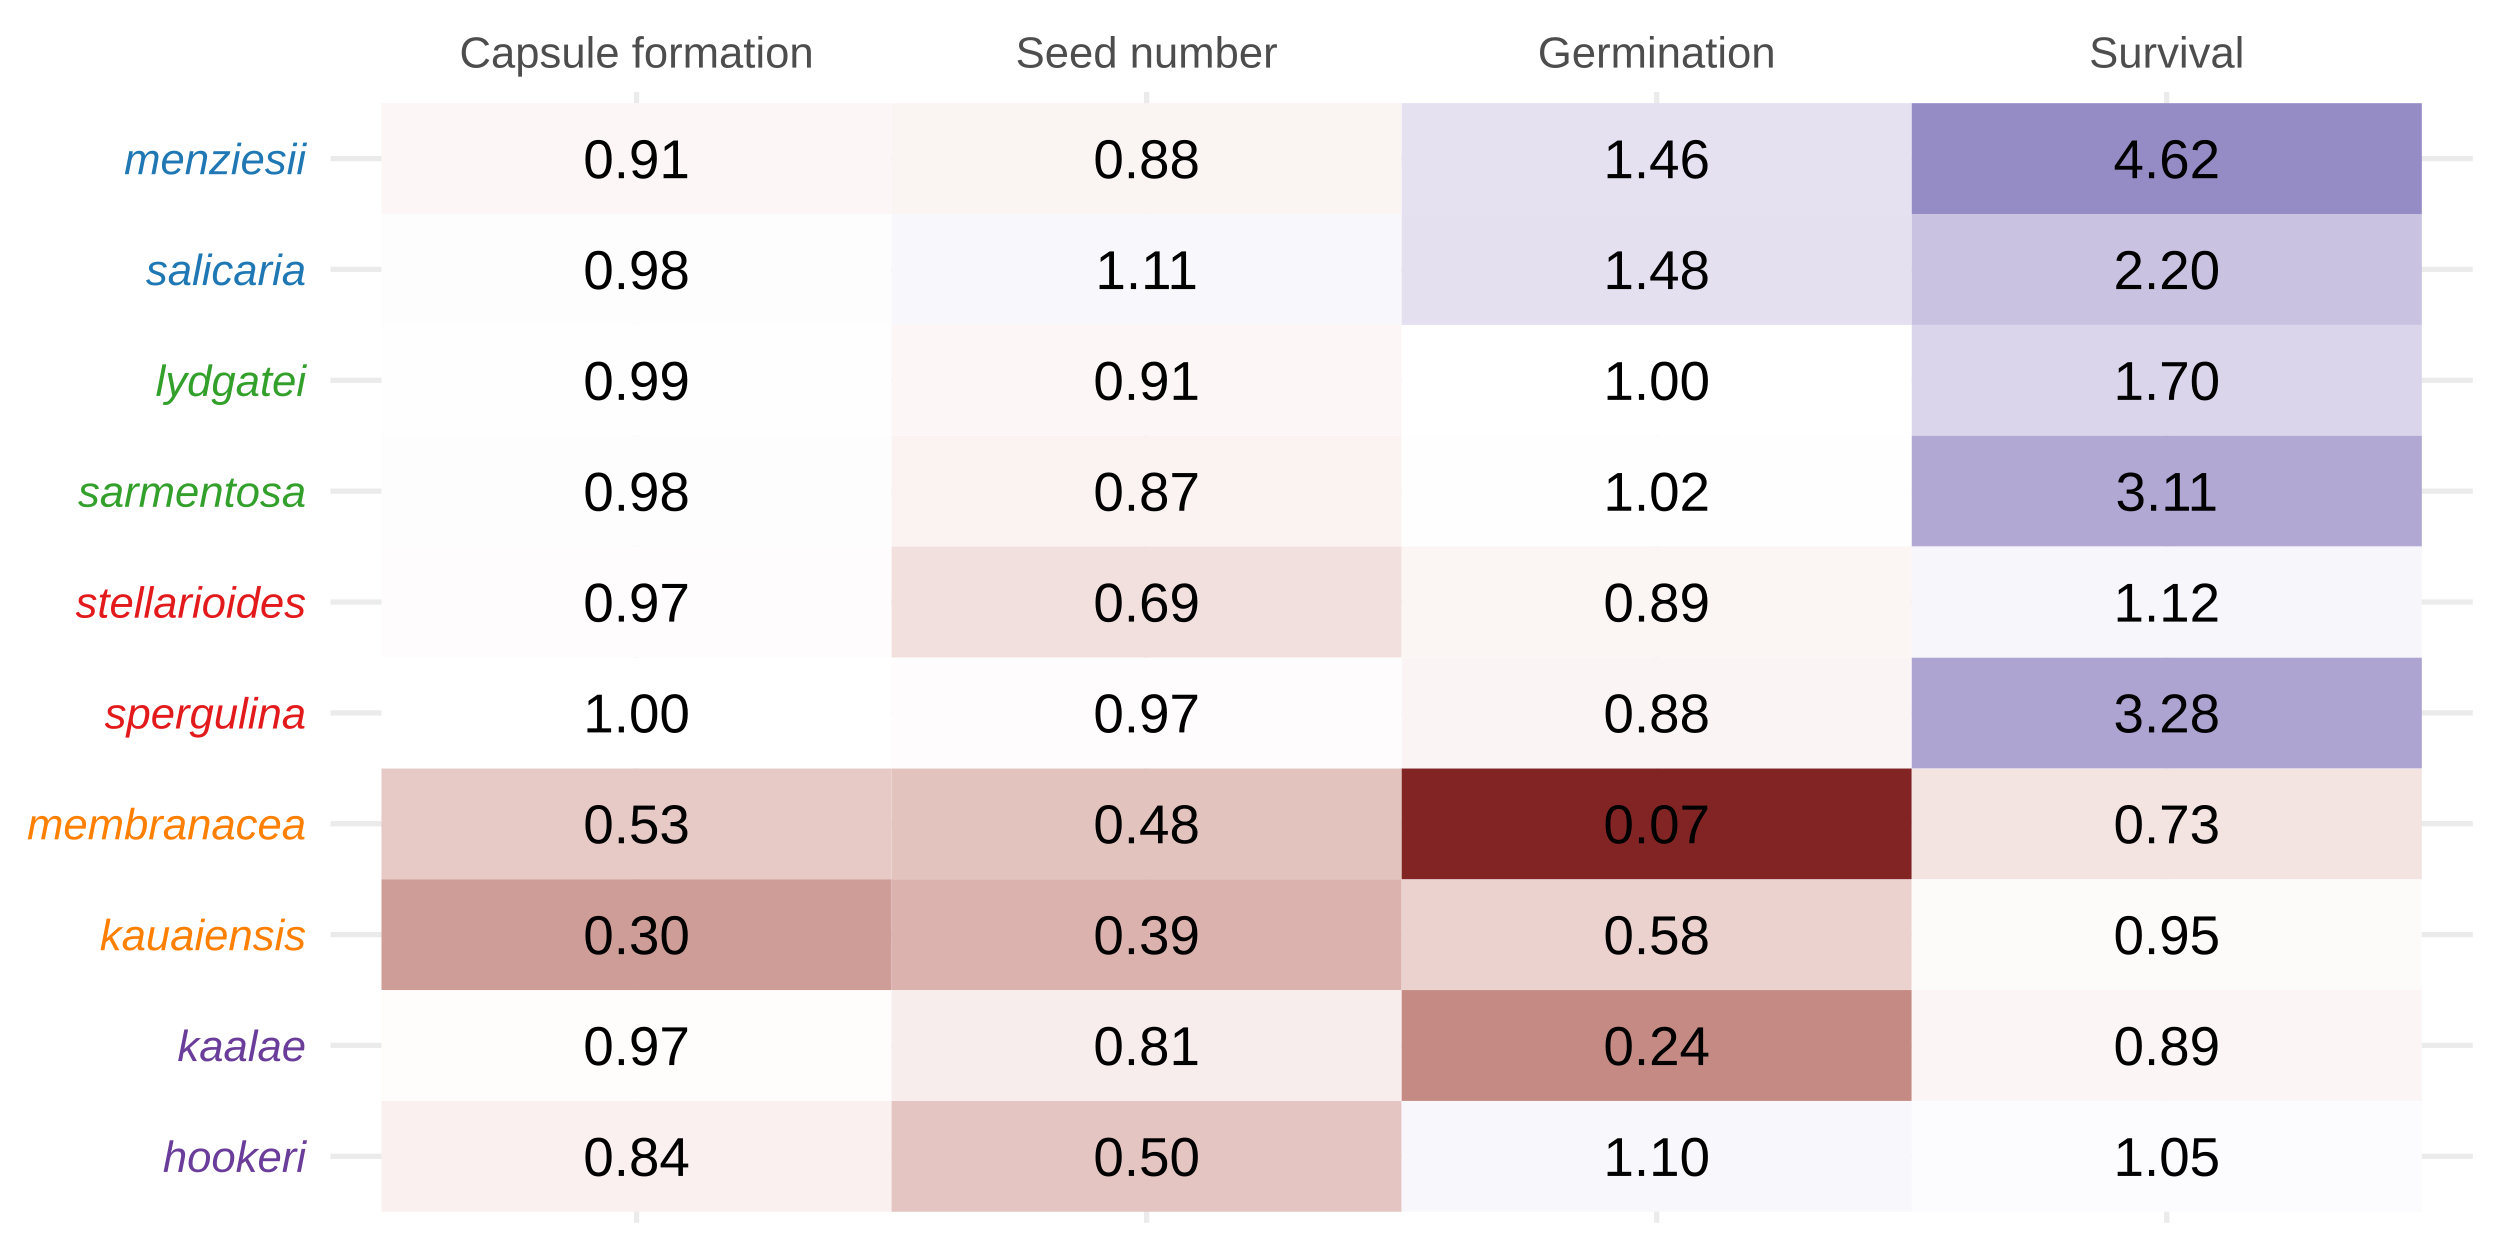
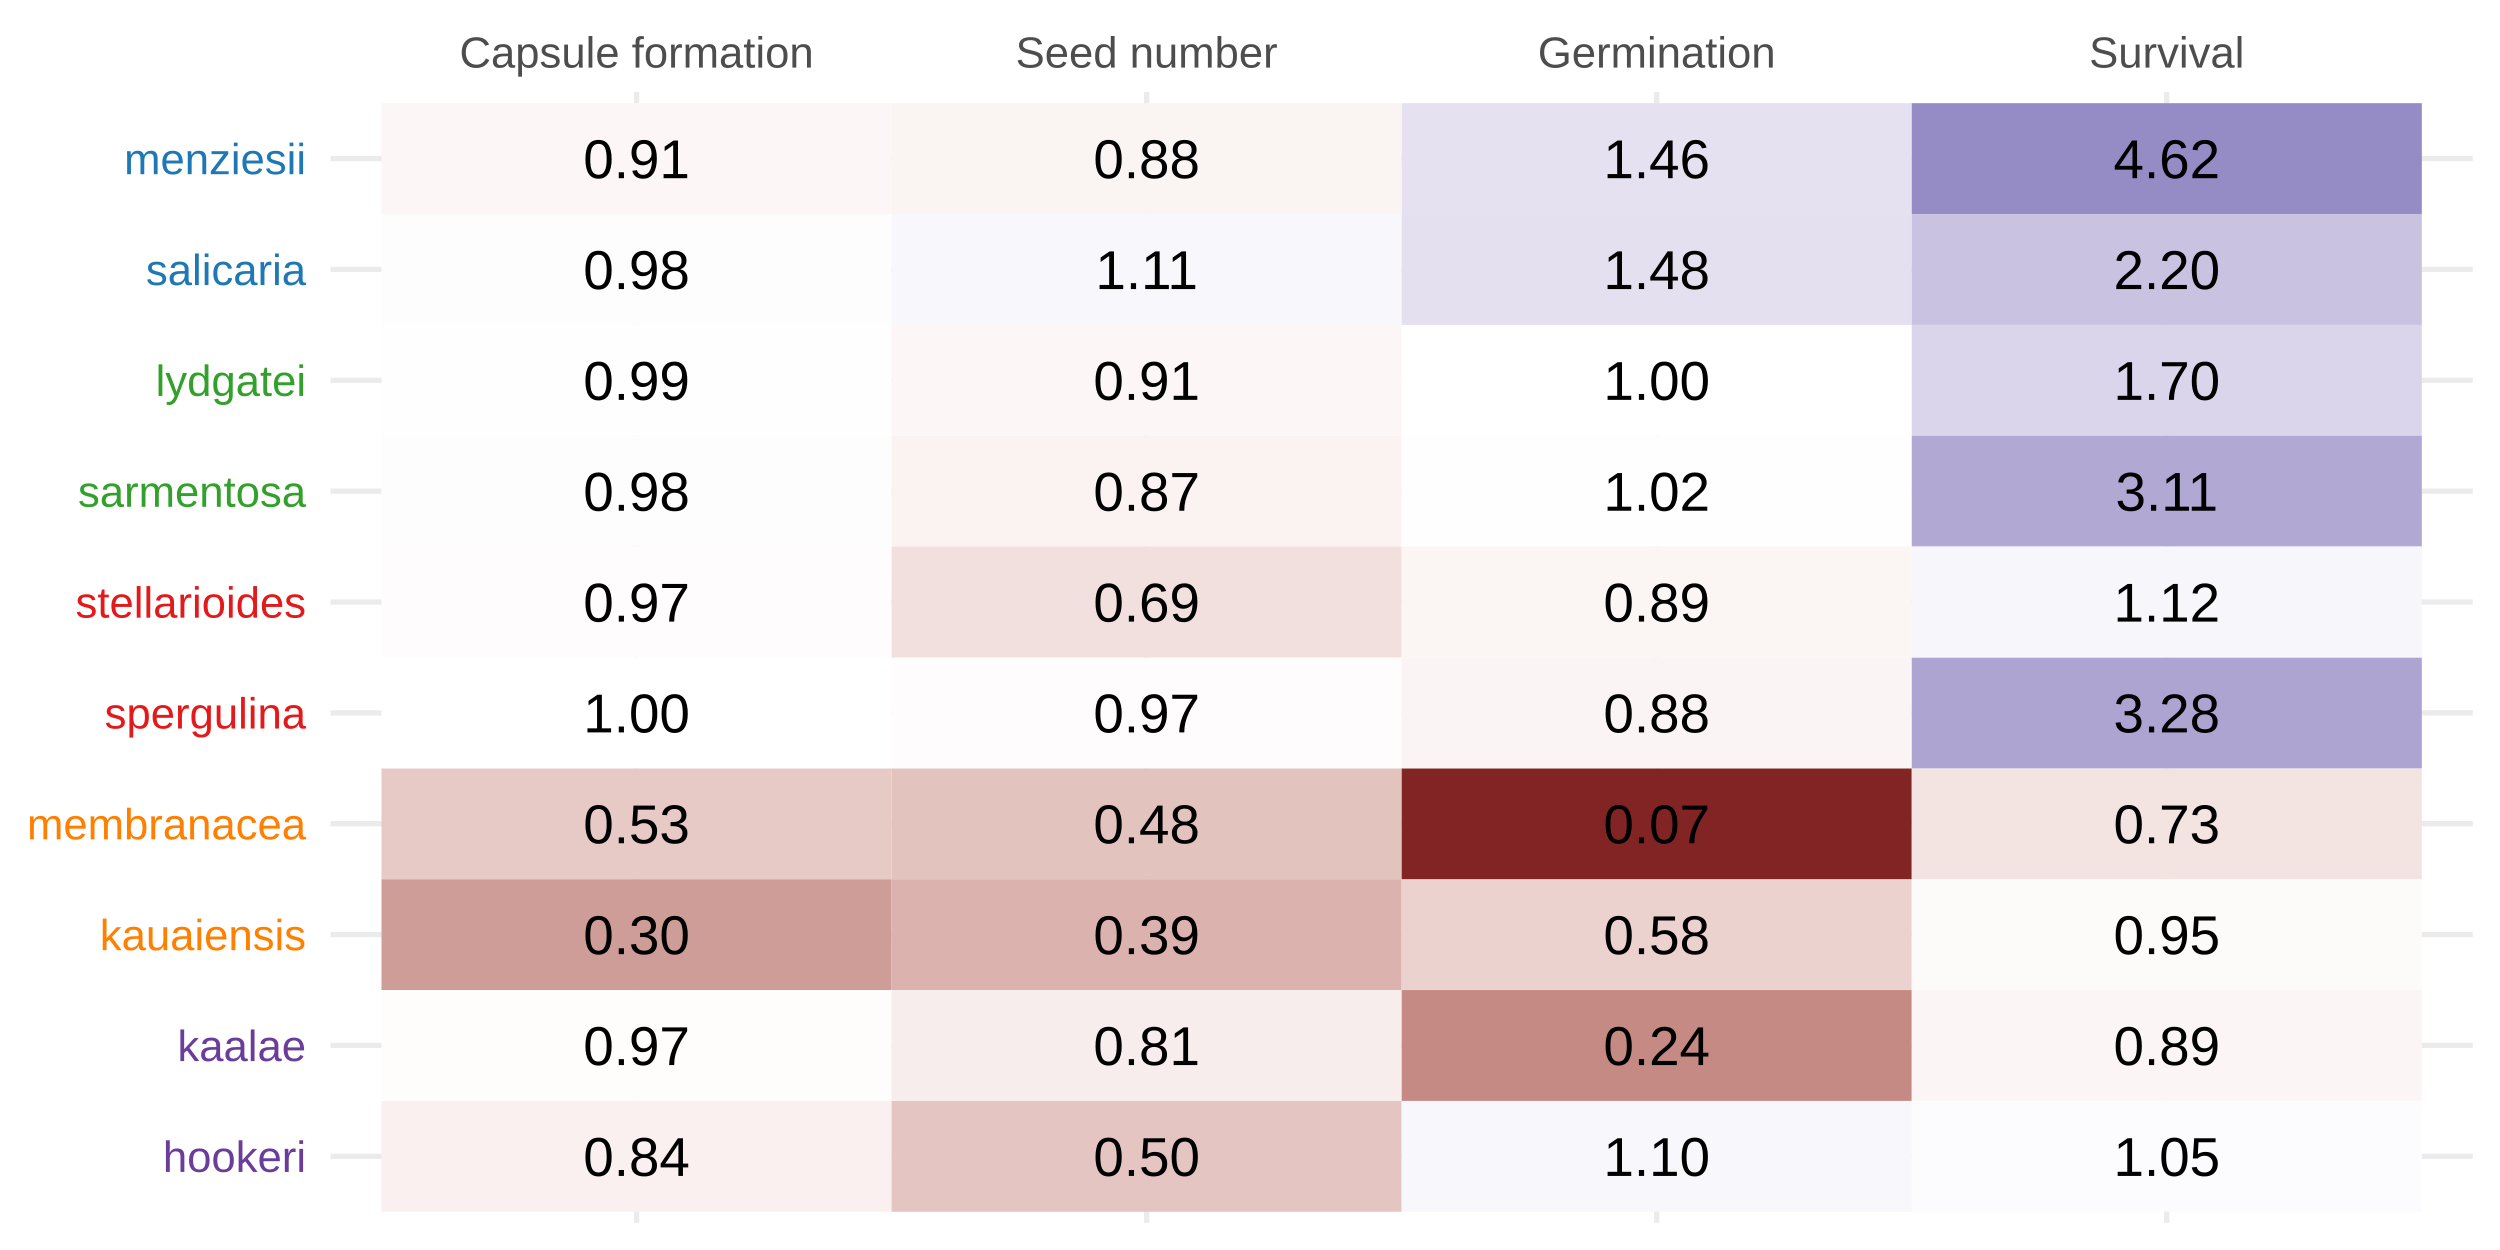
<svg xmlns="http://www.w3.org/2000/svg" width="504.00pt" height="252.00pt" viewBox="0 0 504.00 252.00">
  <g class="svglite">
    <defs>
      <style type="text/css">
    .svglite line, .svglite polyline, .svglite polygon, .svglite path, .svglite rect, .svglite circle {
      fill: none;
      stroke: #000000;
      stroke-linecap: round;
      stroke-linejoin: round;
      stroke-miterlimit: 10.00;
    }
    .svglite text {
      white-space: pre;
    }
    .svglite g.glyphgroup path {
      fill: inherit;
      stroke: none;
    }
  </style>
    </defs>
    <rect width="100%" height="100%" style="stroke: none; fill: #FFFFFF;" />
    <defs>
      <clipPath id="cpMC4wMHw1MDQuMDB8MC4wMHwyNTIuMDA=">
        <rect x="0.00" y="0.00" width="504.00" height="252.00" />
      </clipPath>
    </defs>
    <g clip-path="url(#cpMC4wMHw1MDQuMDB8MC4wMHwyNTIuMDA=)">
</g>
    <defs>
      <clipPath id="cpNjYuNjN8NDk4LjUyfDE4LjU2fDI0Ni41Mg==">
        <rect x="66.63" y="18.56" width="431.89" height="227.96" />
      </clipPath>
    </defs>
    <g clip-path="url(#cpNjYuNjN8NDk4LjUyfDE4LjU2fDI0Ni41Mg==)">
      <polyline points="66.63,233.11 498.52,233.11 " style="stroke-width: 1.07; stroke: #EBEBEB; stroke-linecap: butt;" />
      <polyline points="66.63,210.76 498.52,210.76 " style="stroke-width: 1.07; stroke: #EBEBEB; stroke-linecap: butt;" />
      <polyline points="66.63,188.41 498.52,188.41 " style="stroke-width: 1.07; stroke: #EBEBEB; stroke-linecap: butt;" />
      <polyline points="66.63,166.06 498.52,166.06 " style="stroke-width: 1.07; stroke: #EBEBEB; stroke-linecap: butt;" />
      <polyline points="66.63,143.72 498.52,143.72 " style="stroke-width: 1.07; stroke: #EBEBEB; stroke-linecap: butt;" />
      <polyline points="66.63,121.37 498.52,121.37 " style="stroke-width: 1.07; stroke: #EBEBEB; stroke-linecap: butt;" />
      <polyline points="66.63,99.02 498.52,99.02 " style="stroke-width: 1.07; stroke: #EBEBEB; stroke-linecap: butt;" />
      <polyline points="66.63,76.67 498.52,76.67 " style="stroke-width: 1.07; stroke: #EBEBEB; stroke-linecap: butt;" />
      <polyline points="66.63,54.32 498.52,54.32 " style="stroke-width: 1.07; stroke: #EBEBEB; stroke-linecap: butt;" />
      <polyline points="66.63,31.97 498.52,31.97 " style="stroke-width: 1.07; stroke: #EBEBEB; stroke-linecap: butt;" />
      <polyline points="128.33,246.52 128.33,18.56 " style="stroke-width: 1.07; stroke: #EBEBEB; stroke-linecap: butt;" />
      <polyline points="231.16,246.52 231.16,18.56 " style="stroke-width: 1.07; stroke: #EBEBEB; stroke-linecap: butt;" />
      <polyline points="333.99,246.52 333.99,18.56 " style="stroke-width: 1.07; stroke: #EBEBEB; stroke-linecap: butt;" />
      <polyline points="436.82,246.52 436.82,18.56 " style="stroke-width: 1.07; stroke: #EBEBEB; stroke-linecap: butt;" />
      <rect x="76.91" y="221.94" width="102.83" height="22.35" style="stroke-width: 0.21; stroke: none; stroke-linecap: butt; stroke-linejoin: miter; fill: #F9F0EF;" />
      <rect x="76.91" y="199.59" width="102.83" height="22.35" style="stroke-width: 0.21; stroke: none; stroke-linecap: butt; stroke-linejoin: miter; fill: #FEFDFC;" />
      <rect x="76.91" y="177.24" width="102.83" height="22.35" style="stroke-width: 0.21; stroke: none; stroke-linecap: butt; stroke-linejoin: miter; fill: #CF9D97;" />
      <rect x="76.91" y="65.49" width="102.83" height="22.35" style="stroke-width: 0.21; stroke: none; stroke-linecap: butt; stroke-linejoin: miter; fill: #FFFEFE;" />
      <rect x="76.91" y="154.89" width="102.83" height="22.35" style="stroke-width: 0.21; stroke: none; stroke-linecap: butt; stroke-linejoin: miter; fill: #E7CAC6;" />
      <rect x="76.91" y="20.80" width="102.83" height="22.35" style="stroke-width: 0.21; stroke: none; stroke-linecap: butt; stroke-linejoin: miter; fill: #FCF7F6;" />
      <rect x="76.91" y="43.15" width="102.83" height="22.35" style="stroke-width: 0.21; stroke: none; stroke-linecap: butt; stroke-linejoin: miter; fill: #FEFDFD;" />
      <rect x="76.91" y="87.84" width="102.83" height="22.35" style="stroke-width: 0.21; stroke: none; stroke-linecap: butt; stroke-linejoin: miter; fill: #FEFDFD;" />
      <rect x="76.91" y="132.54" width="102.83" height="22.35" style="stroke-width: 0.21; stroke: none; stroke-linecap: butt; stroke-linejoin: miter; fill: #FFFFFF;" />
      <rect x="76.91" y="110.19" width="102.83" height="22.35" style="stroke-width: 0.21; stroke: none; stroke-linecap: butt; stroke-linejoin: miter; fill: #FEFCFC;" />
      <rect x="179.74" y="221.94" width="102.83" height="22.35" style="stroke-width: 0.21; stroke: none; stroke-linecap: butt; stroke-linejoin: miter; fill: #E4C5C1;" />
      <rect x="179.74" y="199.59" width="102.83" height="22.35" style="stroke-width: 0.21; stroke: none; stroke-linecap: butt; stroke-linejoin: miter; fill: #F7EDEC;" />
      <rect x="179.74" y="177.24" width="102.83" height="22.35" style="stroke-width: 0.21; stroke: none; stroke-linecap: butt; stroke-linejoin: miter; fill: #DBB2AD;" />
      <rect x="179.74" y="65.49" width="102.83" height="22.35" style="stroke-width: 0.21; stroke: none; stroke-linecap: butt; stroke-linejoin: miter; fill: #FCF7F6;" />
      <rect x="179.74" y="154.89" width="102.83" height="22.35" style="stroke-width: 0.21; stroke: none; stroke-linecap: butt; stroke-linejoin: miter; fill: #E3C3BE;" />
      <rect x="179.74" y="20.80" width="102.83" height="22.35" style="stroke-width: 0.21; stroke: none; stroke-linecap: butt; stroke-linejoin: miter; fill: #FAF4F3;" />
      <rect x="179.74" y="43.15" width="102.83" height="22.35" style="stroke-width: 0.21; stroke: none; stroke-linecap: butt; stroke-linejoin: miter; fill: #F8F7FB;" />
      <rect x="179.74" y="87.84" width="102.83" height="22.35" style="stroke-width: 0.21; stroke: none; stroke-linecap: butt; stroke-linejoin: miter; fill: #FAF3F2;" />
      <rect x="179.74" y="132.54" width="102.83" height="22.35" style="stroke-width: 0.21; stroke: none; stroke-linecap: butt; stroke-linejoin: miter; fill: #FEFCFC;" />
      <rect x="179.74" y="110.19" width="102.83" height="22.35" style="stroke-width: 0.21; stroke: none; stroke-linecap: butt; stroke-linejoin: miter; fill: #F1E0DE;" />
      <rect x="282.58" y="221.94" width="102.83" height="22.35" style="stroke-width: 0.21; stroke: none; stroke-linecap: butt; stroke-linejoin: miter; fill: #F8F7FB;" />
      <rect x="282.58" y="199.59" width="102.83" height="22.35" style="stroke-width: 0.21; stroke: none; stroke-linecap: butt; stroke-linejoin: miter; fill: #C48A83;" />
      <rect x="282.58" y="177.24" width="102.83" height="22.35" style="stroke-width: 0.21; stroke: none; stroke-linecap: butt; stroke-linejoin: miter; fill: #EBD2CF;" />
      <rect x="282.58" y="65.49" width="102.83" height="22.35" style="stroke-width: 0.21; stroke: none; stroke-linecap: butt; stroke-linejoin: miter; fill: #FFFFFF;" />
      <rect x="282.58" y="154.89" width="102.83" height="22.35" style="stroke-width: 0.21; stroke: none; stroke-linecap: butt; stroke-linejoin: miter; fill: #832424;" />
      <rect x="282.58" y="20.80" width="102.83" height="22.35" style="stroke-width: 0.21; stroke: none; stroke-linecap: butt; stroke-linejoin: miter; fill: #E5E1F1;" />
      <rect x="282.58" y="43.15" width="102.83" height="22.35" style="stroke-width: 0.21; stroke: none; stroke-linecap: butt; stroke-linejoin: miter; fill: #E4E0F0;" />
      <rect x="282.58" y="87.84" width="102.83" height="22.35" style="stroke-width: 0.21; stroke: none; stroke-linecap: butt; stroke-linejoin: miter; fill: #FEFEFE;" />
      <rect x="282.58" y="132.54" width="102.83" height="22.35" style="stroke-width: 0.21; stroke: none; stroke-linecap: butt; stroke-linejoin: miter; fill: #FAF4F4;" />
      <rect x="282.58" y="110.19" width="102.83" height="22.35" style="stroke-width: 0.21; stroke: none; stroke-linecap: butt; stroke-linejoin: miter; fill: #FBF5F4;" />
      <rect x="385.41" y="221.94" width="102.83" height="22.35" style="stroke-width: 0.21; stroke: none; stroke-linecap: butt; stroke-linejoin: miter; fill: #FCFBFD;" />
      <rect x="385.41" y="199.59" width="102.83" height="22.35" style="stroke-width: 0.21; stroke: none; stroke-linecap: butt; stroke-linejoin: miter; fill: #FBF6F5;" />
      <rect x="385.41" y="177.24" width="102.83" height="22.35" style="stroke-width: 0.21; stroke: none; stroke-linecap: butt; stroke-linejoin: miter; fill: #FDFBFA;" />
      <rect x="385.41" y="65.49" width="102.83" height="22.35" style="stroke-width: 0.21; stroke: none; stroke-linecap: butt; stroke-linejoin: miter; fill: #DAD5EB;" />
      <rect x="385.41" y="154.89" width="102.83" height="22.35" style="stroke-width: 0.21; stroke: none; stroke-linecap: butt; stroke-linejoin: miter; fill: #F3E4E2;" />
      <rect x="385.41" y="20.80" width="102.83" height="22.35" style="stroke-width: 0.21; stroke: none; stroke-linecap: butt; stroke-linejoin: miter; fill: #958BC5;" />
      <rect x="385.41" y="43.15" width="102.83" height="22.35" style="stroke-width: 0.21; stroke: none; stroke-linecap: butt; stroke-linejoin: miter; fill: #C9C2E1;" />
      <rect x="385.41" y="87.84" width="102.83" height="22.35" style="stroke-width: 0.21; stroke: none; stroke-linecap: butt; stroke-linejoin: miter; fill: #B1A8D4;" />
      <rect x="385.41" y="132.54" width="102.83" height="22.35" style="stroke-width: 0.21; stroke: none; stroke-linecap: butt; stroke-linejoin: miter; fill: #ADA4D2;" />
      <rect x="385.41" y="110.19" width="102.83" height="22.35" style="stroke-width: 0.21; stroke: none; stroke-linecap: butt; stroke-linejoin: miter; fill: #F7F6FB;" />
      <text x="128.33" y="237.06" text-anchor="middle" style="font-size: 11.04px; font-family: &quot;Arial&quot;;">0.84</text>
      <text x="128.33" y="214.71" text-anchor="middle" style="font-size: 11.04px; font-family: &quot;Arial&quot;;">0.97</text>
      <text x="128.33" y="192.36" text-anchor="middle" style="font-size: 11.04px; font-family: &quot;Arial&quot;;">0.30</text>
      <text x="128.33" y="80.62" text-anchor="middle" style="font-size: 11.04px; font-family: &quot;Arial&quot;;">0.99</text>
      <text x="128.33" y="170.01" text-anchor="middle" style="font-size: 11.04px; font-family: &quot;Arial&quot;;">0.53</text>
      <text x="128.33" y="35.92" text-anchor="middle" style="font-size: 11.04px; font-family: &quot;Arial&quot;;">0.91</text>
      <text x="128.33" y="58.27" text-anchor="middle" style="font-size: 11.04px; font-family: &quot;Arial&quot;;">0.98</text>
      <text x="128.33" y="102.97" text-anchor="middle" style="font-size: 11.04px; font-family: &quot;Arial&quot;;">0.98</text>
      <text x="128.33" y="147.66" text-anchor="middle" style="font-size: 11.04px; font-family: &quot;Arial&quot;;">1.00</text>
      <text x="128.33" y="125.32" text-anchor="middle" style="font-size: 11.04px; font-family: &quot;Arial&quot;;">0.97</text>
      <text x="231.16" y="237.06" text-anchor="middle" style="font-size: 11.04px; font-family: &quot;Arial&quot;;">0.50</text>
      <text x="231.16" y="214.71" text-anchor="middle" style="font-size: 11.04px; font-family: &quot;Arial&quot;;">0.81</text>
      <text x="231.16" y="192.36" text-anchor="middle" style="font-size: 11.04px; font-family: &quot;Arial&quot;;">0.39</text>
      <text x="231.16" y="80.62" text-anchor="middle" style="font-size: 11.04px; font-family: &quot;Arial&quot;;">0.91</text>
      <text x="231.16" y="170.01" text-anchor="middle" style="font-size: 11.04px; font-family: &quot;Arial&quot;;">0.48</text>
      <text x="231.16" y="35.92" text-anchor="middle" style="font-size: 11.04px; font-family: &quot;Arial&quot;;">0.88</text>
      <text x="231.16" y="58.27" text-anchor="middle" style="font-size: 11.04px; font-family: &quot;Arial&quot;;">1.11</text>
      <text x="231.16" y="102.97" text-anchor="middle" style="font-size: 11.04px; font-family: &quot;Arial&quot;;">0.87</text>
      <text x="231.16" y="147.66" text-anchor="middle" style="font-size: 11.04px; font-family: &quot;Arial&quot;;">0.97</text>
      <text x="231.16" y="125.32" text-anchor="middle" style="font-size: 11.04px; font-family: &quot;Arial&quot;;">0.69</text>
      <text x="333.99" y="237.06" text-anchor="middle" style="font-size: 11.04px; font-family: &quot;Arial&quot;;">1.10</text>
      <text x="333.99" y="214.71" text-anchor="middle" style="font-size: 11.04px; font-family: &quot;Arial&quot;;">0.24</text>
      <text x="333.99" y="192.36" text-anchor="middle" style="font-size: 11.04px; font-family: &quot;Arial&quot;;">0.58</text>
      <text x="333.99" y="80.62" text-anchor="middle" style="font-size: 11.04px; font-family: &quot;Arial&quot;;">1.00</text>
      <text x="333.99" y="170.01" text-anchor="middle" style="font-size: 11.04px; font-family: &quot;Arial&quot;;">0.07</text>
      <text x="333.99" y="35.92" text-anchor="middle" style="font-size: 11.04px; font-family: &quot;Arial&quot;;">1.46</text>
      <text x="333.99" y="58.27" text-anchor="middle" style="font-size: 11.04px; font-family: &quot;Arial&quot;;">1.48</text>
      <text x="333.99" y="102.97" text-anchor="middle" style="font-size: 11.04px; font-family: &quot;Arial&quot;;">1.02</text>
      <text x="333.99" y="147.66" text-anchor="middle" style="font-size: 11.04px; font-family: &quot;Arial&quot;;">0.88</text>
      <text x="333.99" y="125.32" text-anchor="middle" style="font-size: 11.04px; font-family: &quot;Arial&quot;;">0.89</text>
      <text x="436.82" y="237.06" text-anchor="middle" style="font-size: 11.04px; font-family: &quot;Arial&quot;;">1.05</text>
      <text x="436.82" y="214.71" text-anchor="middle" style="font-size: 11.04px; font-family: &quot;Arial&quot;;">0.89</text>
      <text x="436.82" y="192.36" text-anchor="middle" style="font-size: 11.04px; font-family: &quot;Arial&quot;;">0.95</text>
      <text x="436.82" y="80.62" text-anchor="middle" style="font-size: 11.04px; font-family: &quot;Arial&quot;;">1.70</text>
      <text x="436.82" y="170.01" text-anchor="middle" style="font-size: 11.04px; font-family: &quot;Arial&quot;;">0.73</text>
      <text x="436.82" y="35.92" text-anchor="middle" style="font-size: 11.04px; font-family: &quot;Arial&quot;;">4.62</text>
      <text x="436.82" y="58.27" text-anchor="middle" style="font-size: 11.04px; font-family: &quot;Arial&quot;;">2.20</text>
      <text x="436.82" y="102.97" text-anchor="middle" style="font-size: 11.04px; font-family: &quot;Arial&quot;;">3.11</text>
      <text x="436.82" y="147.66" text-anchor="middle" style="font-size: 11.04px; font-family: &quot;Arial&quot;;">3.28</text>
      <text x="436.82" y="125.32" text-anchor="middle" style="font-size: 11.04px; font-family: &quot;Arial&quot;;">1.12</text>
    </g>
    <g clip-path="url(#cpMC4wMHw1MDQuMDB8MC4wMHwyNTIuMDA=)">
      <text x="128.33" y="13.63" text-anchor="middle" style="font-size: 8.80px;fill: #4D4D4D; font-family: &quot;Arial&quot;;">Capsule formation</text>
      <text x="231.16" y="13.63" text-anchor="middle" style="font-size: 8.80px;fill: #4D4D4D; font-family: &quot;Arial&quot;;">Seed number</text>
      <text x="333.99" y="13.63" text-anchor="middle" style="font-size: 8.80px;fill: #4D4D4D; font-family: &quot;Arial&quot;;">Germination</text>
      <text x="436.82" y="13.63" text-anchor="middle" style="font-size: 8.80px;fill: #4D4D4D; font-family: &quot;Arial&quot;;">Survival</text>
-       <text x="61.70" y="236.26" text-anchor="end" style="font-size: 8.80px; font-style: italic;fill: #6A3D9A; font-family: &quot;Arial&quot;;">hookeri</text>
-       <text x="61.70" y="213.91" text-anchor="end" style="font-size: 8.80px; font-style: italic;fill: #6A3D9A; font-family: &quot;Arial&quot;;">kaalae</text>
-       <text x="61.70" y="191.56" text-anchor="end" style="font-size: 8.80px; font-style: italic;fill: #FF7F00; font-family: &quot;Arial&quot;;">kauaiensis</text>
-       <text x="61.70" y="169.21" text-anchor="end" style="font-size: 8.80px; font-style: italic;fill: #FF7F00; font-family: &quot;Arial&quot;;">membranacea</text>
-       <text x="61.70" y="146.87" text-anchor="end" style="font-size: 8.80px; font-style: italic;fill: #E31A1C; font-family: &quot;Arial&quot;;">spergulina</text>
-       <text x="61.70" y="124.52" text-anchor="end" style="font-size: 8.80px; font-style: italic;fill: #E31A1C; font-family: &quot;Arial&quot;;">stellarioides</text>
-       <text x="61.70" y="102.17" text-anchor="end" style="font-size: 8.80px; font-style: italic;fill: #33A02C; font-family: &quot;Arial&quot;;">sarmentosa</text>
-       <text x="61.70" y="79.82" text-anchor="end" style="font-size: 8.80px; font-style: italic;fill: #33A02C; font-family: &quot;Arial&quot;;">lydgatei</text>
-       <text x="61.70" y="57.47" text-anchor="end" style="font-size: 8.80px; font-style: italic;fill: #1F78B4; font-family: &quot;Arial&quot;;">salicaria</text>
-       <text x="61.70" y="35.12" text-anchor="end" style="font-size: 8.80px; font-style: italic;fill: #1F78B4; font-family: &quot;Arial&quot;;">menziesii</text>
+       <text x="61.70" y="236.26" text-anchor="end" style="font-size: 8.80px;fill: #6A3D9A; font-family: &quot;Arial&quot;;">hookeri</text>
+       <text x="61.70" y="213.91" text-anchor="end" style="font-size: 8.80px;fill: #6A3D9A; font-family: &quot;Arial&quot;;">kaalae</text>
+       <text x="61.70" y="191.56" text-anchor="end" style="font-size: 8.80px;fill: #FF7F00; font-family: &quot;Arial&quot;;">kauaiensis</text>
+       <text x="61.70" y="169.21" text-anchor="end" style="font-size: 8.80px;fill: #FF7F00; font-family: &quot;Arial&quot;;">membranacea</text>
+       <text x="61.70" y="146.87" text-anchor="end" style="font-size: 8.80px;fill: #E31A1C; font-family: &quot;Arial&quot;;">spergulina</text>
+       <text x="61.70" y="124.52" text-anchor="end" style="font-size: 8.80px;fill: #E31A1C; font-family: &quot;Arial&quot;;">stellarioides</text>
+       <text x="61.70" y="102.17" text-anchor="end" style="font-size: 8.80px;fill: #33A02C; font-family: &quot;Arial&quot;;">sarmentosa</text>
+       <text x="61.70" y="79.82" text-anchor="end" style="font-size: 8.80px;fill: #33A02C; font-family: &quot;Arial&quot;;">lydgatei</text>
+       <text x="61.70" y="57.47" text-anchor="end" style="font-size: 8.80px;fill: #1F78B4; font-family: &quot;Arial&quot;;">salicaria</text>
+       <text x="61.70" y="35.12" text-anchor="end" style="font-size: 8.80px;fill: #1F78B4; font-family: &quot;Arial&quot;;">menziesii</text>
    </g>
  </g>
</svg>
